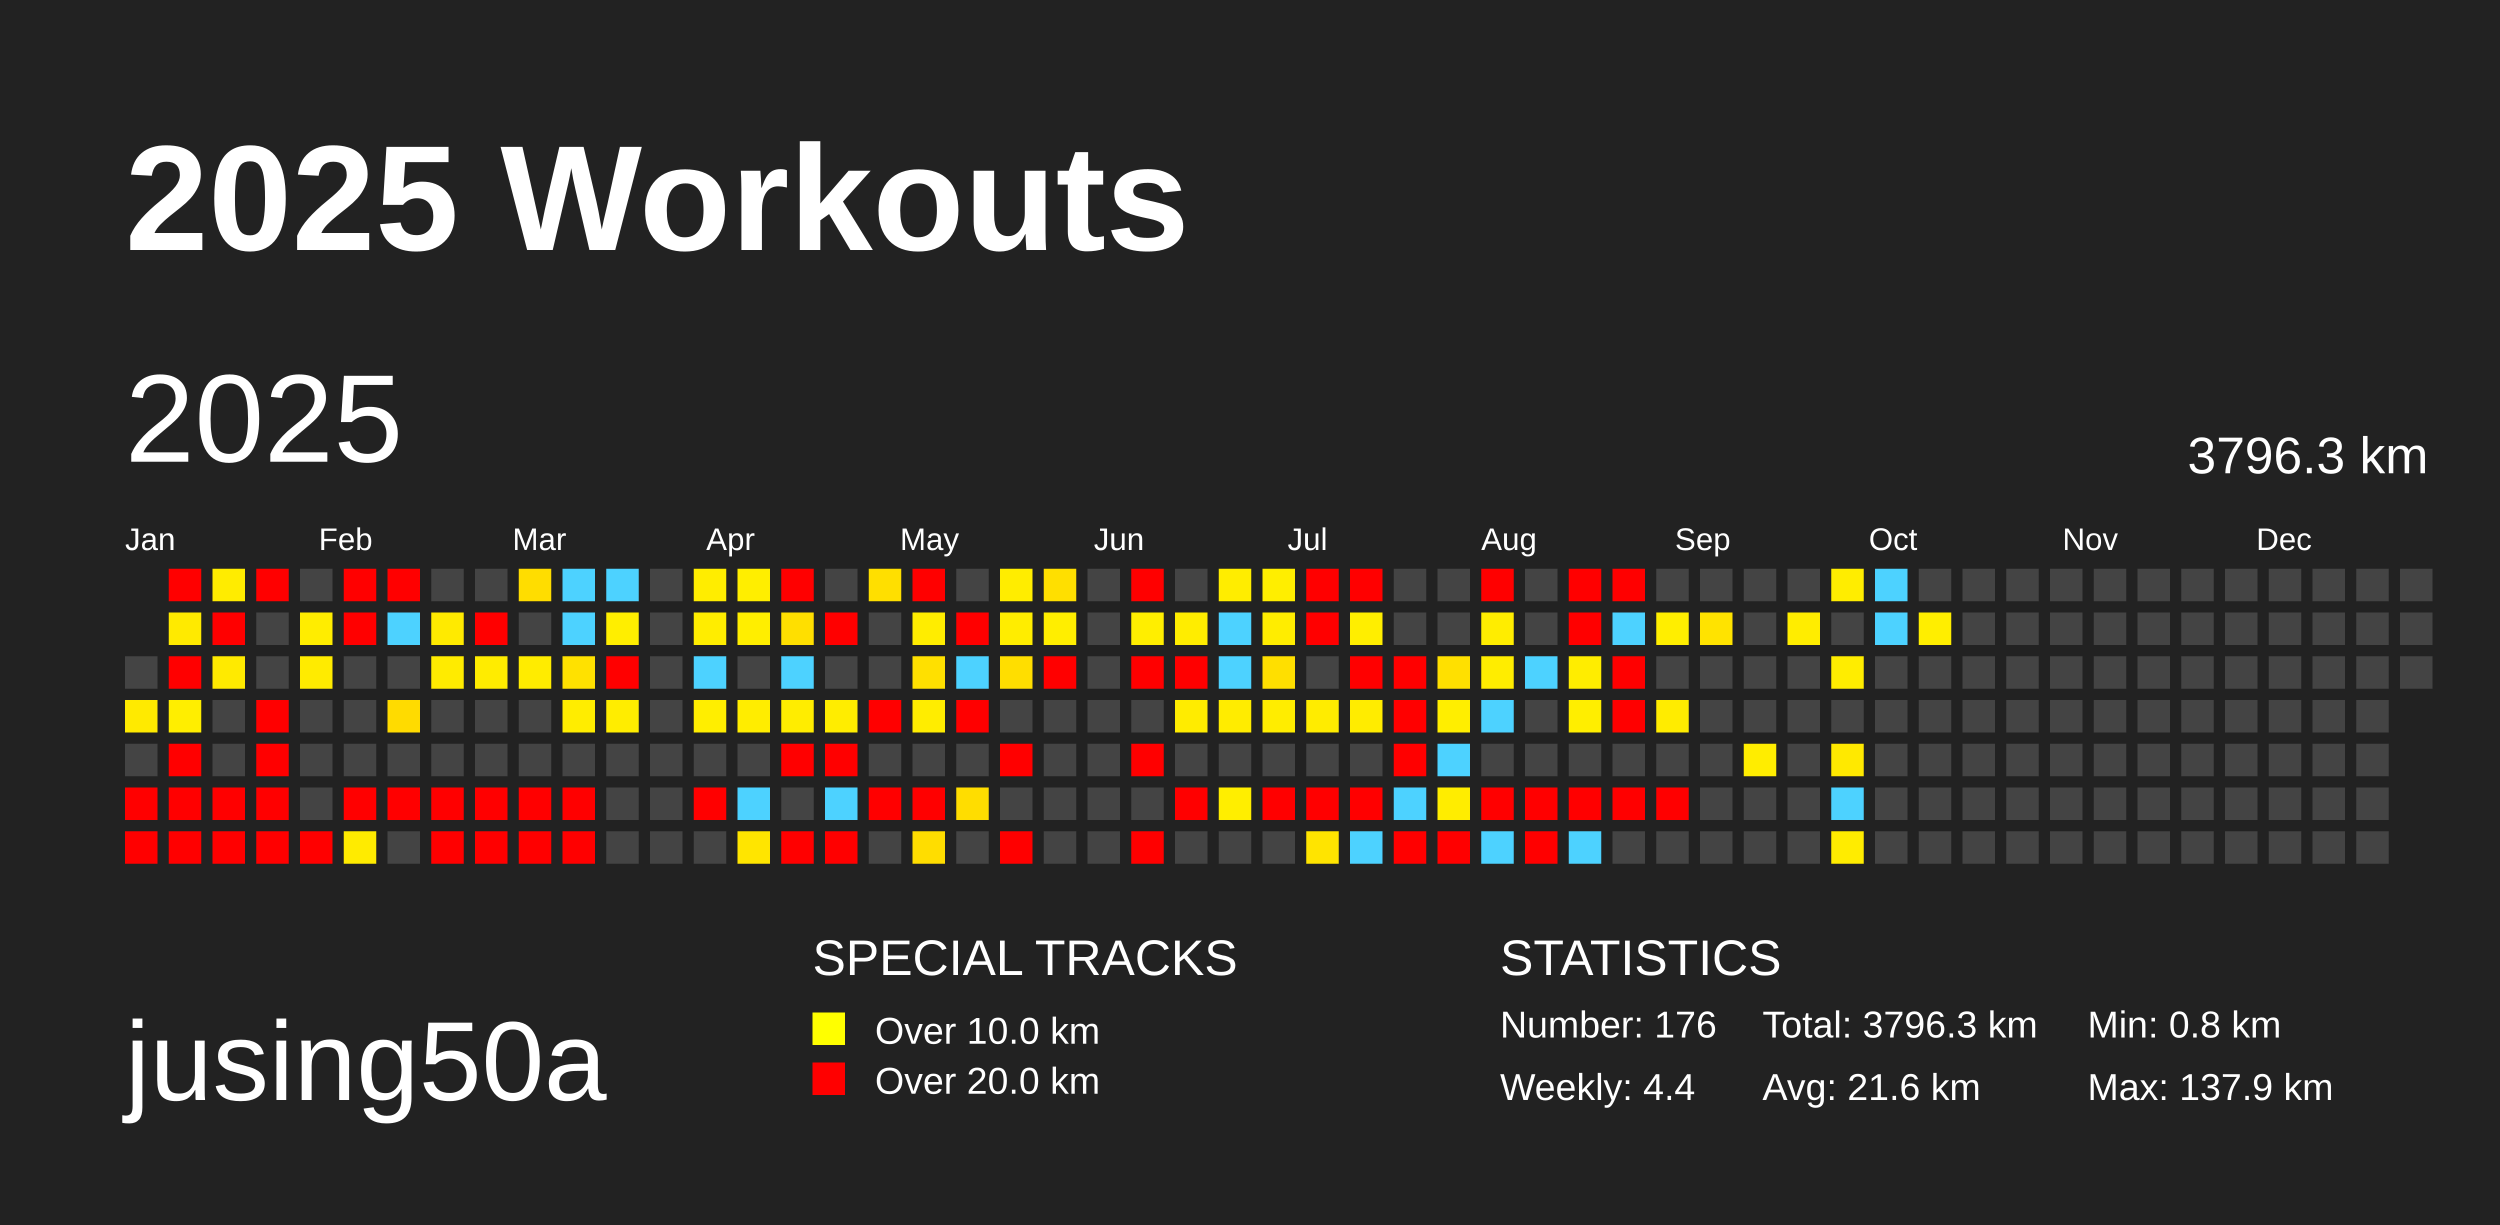
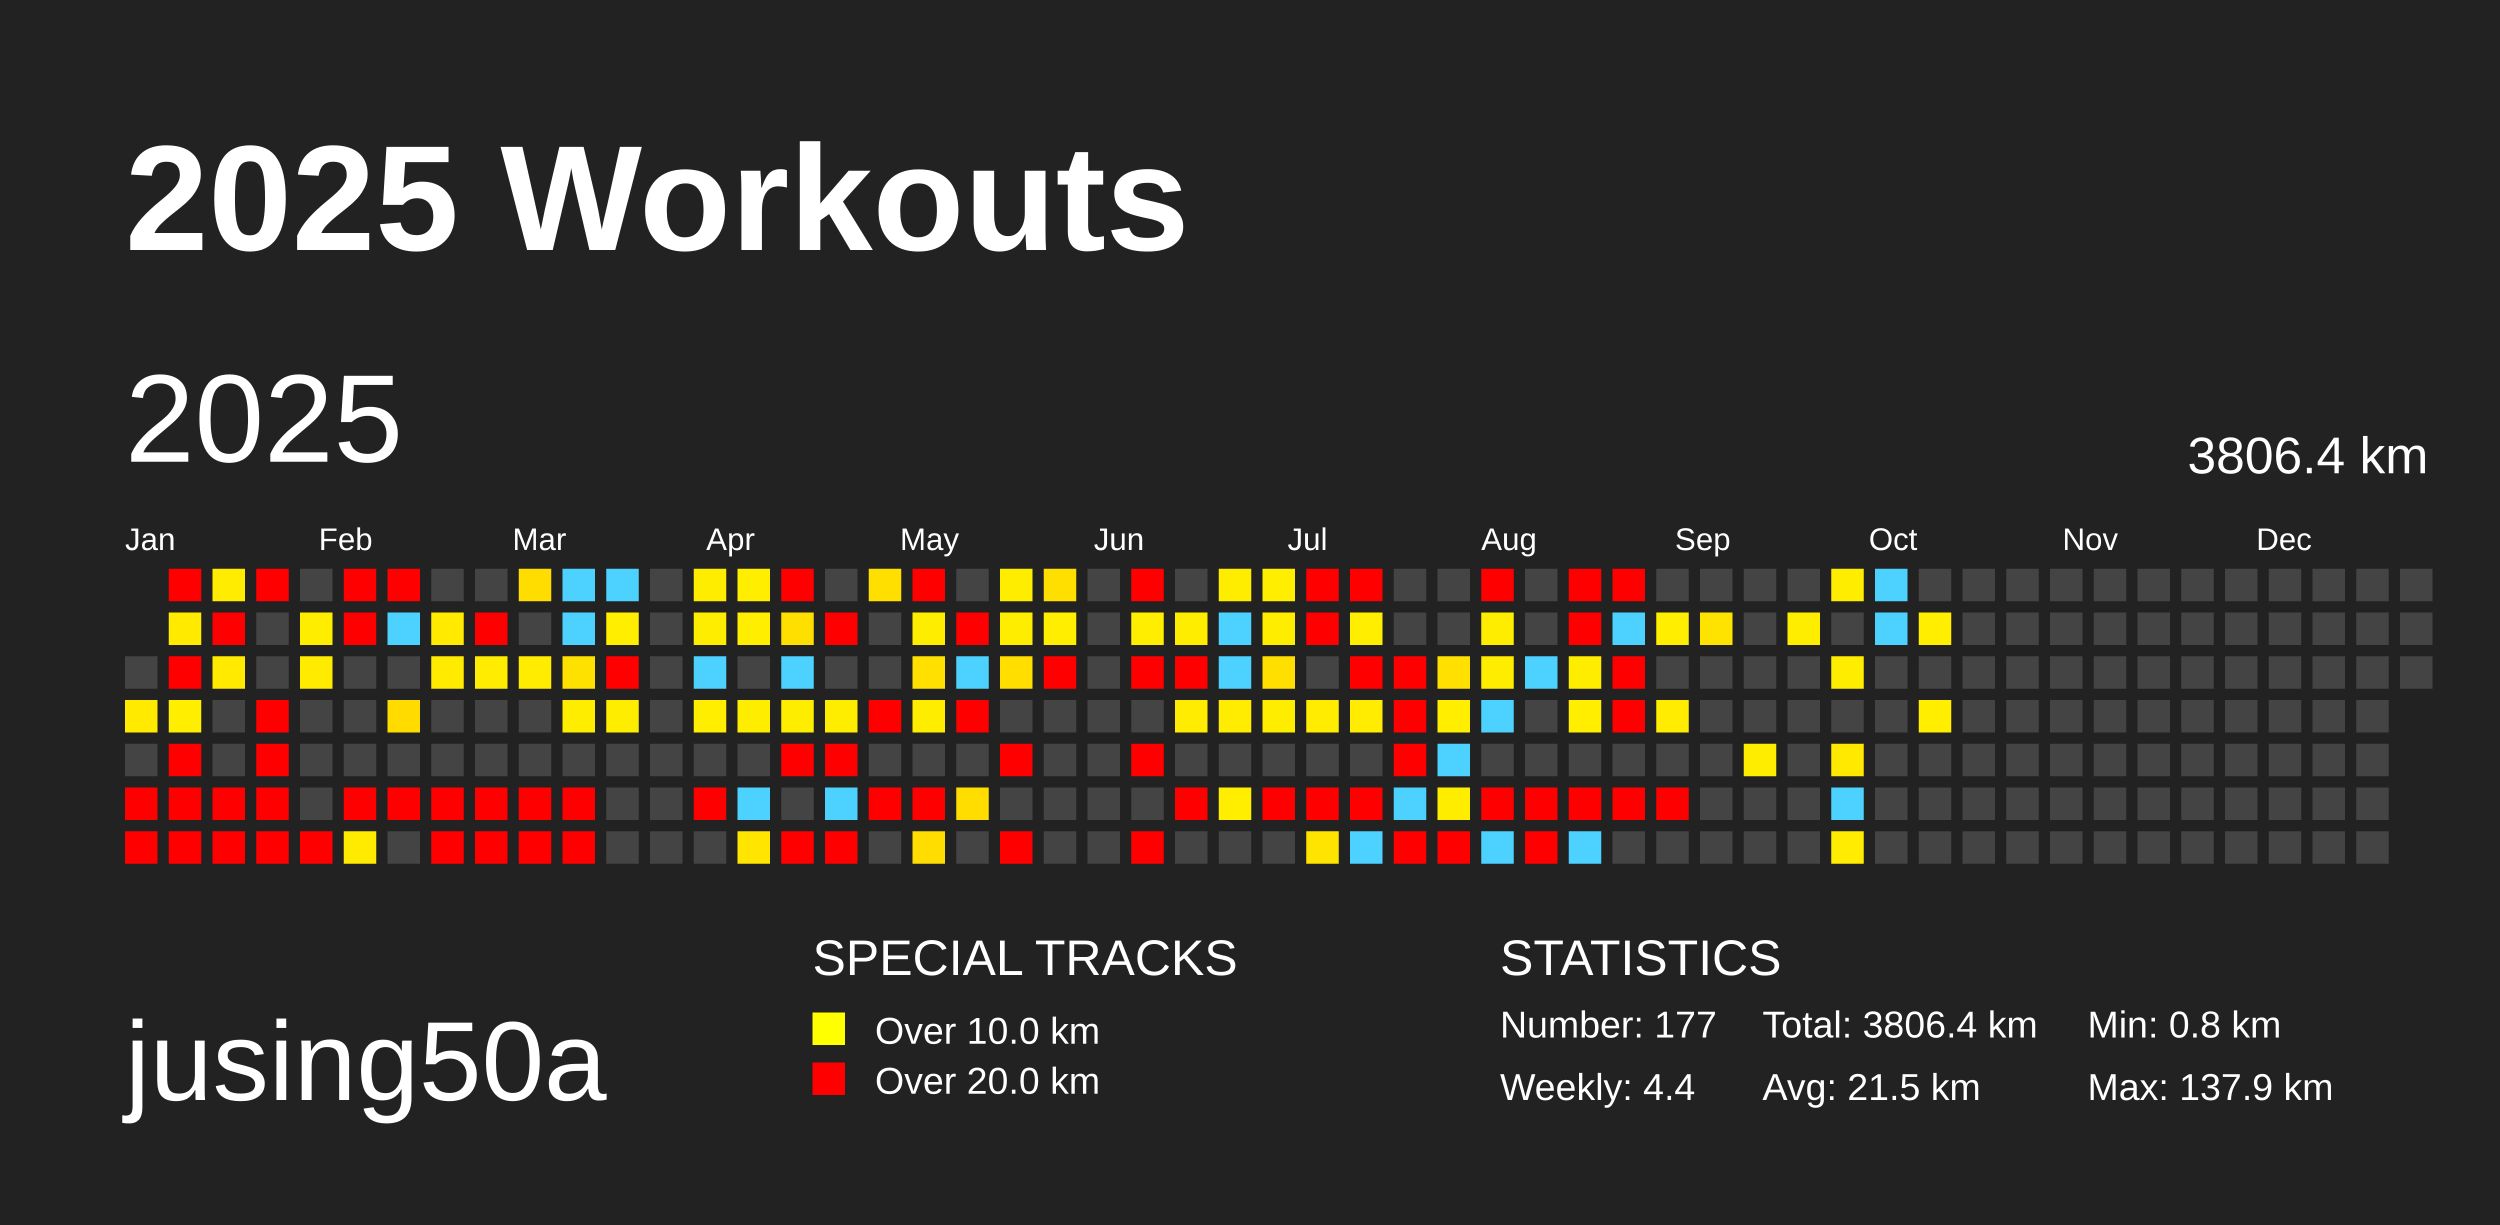
<svg xmlns="http://www.w3.org/2000/svg" baseProfile="full" height="98mm" version="1.1" viewBox="0,0,200,98" width="200mm">
  <defs />
  <rect fill="#222222" height="98" width="200" x="0" y="0" />
  <text fill="#FFFFFF" style="font-size:12px; font-family:Arial; font-weight:bold;" x="10" y="20">2025 Workouts</text>
  <text fill="#FFFFFF" style="font-size:9px; font-family:Arial" x="10" y="88">jusing50a</text>
  <text fill="#FFFFFF" style="font-size:4px; font-family:Arial" x="65" y="78">SPECIAL TRACKS</text>
  <rect fill="yellow" height="2.6" width="2.6" x="65" y="81" />
  <text fill="#FFFFFF" style="font-size:3px; font-family:Arial" x="70" y="83.5">Over 10.0 km</text>
  <rect fill="red" height="2.6" width="2.6" x="65" y="85" />
  <text fill="#FFFFFF" style="font-size:3px; font-family:Arial" x="70" y="87.5">Over 20.0 km</text>
  <text fill="#FFFFFF" style="font-size:4px; font-family:Arial" x="120" y="78">STATISTICS</text>
-   <text fill="#FFFFFF" style="font-size:3px; font-family:Arial" x="120" y="83">Number: 176</text>
+   <text fill="#FFFFFF" style="font-size:3px; font-family:Arial" x="120" y="83">Number: 177</text>
  <text fill="#FFFFFF" style="font-size:3px; font-family:Arial" x="120" y="88">Weekly: 4.4</text>
-   <text fill="#FFFFFF" style="font-size:3px; font-family:Arial" x="141" y="83">Total: 3796.3 km</text>
-   <text fill="#FFFFFF" style="font-size:3px; font-family:Arial" x="141" y="88">Avg: 21.6 km</text>
+   <text fill="#FFFFFF" style="font-size:3px; font-family:Arial" x="141" y="83">Total: 3806.4 km</text>
+   <text fill="#FFFFFF" style="font-size:3px; font-family:Arial" x="141" y="88">Avg: 21.5 km</text>
  <text fill="#FFFFFF" style="font-size:3px; font-family:Arial" x="167" y="83">Min: 0.8 km</text>
  <text fill="#FFFFFF" style="font-size:3px; font-family:Arial" x="167" y="88">Max: 137.9 km</text>
  <text dominant-baseline="hanging" fill="#FFFFFF" style="font-size:10.0px; font-family:Arial;" x="10" y="30">2025</text>
-   <text dominant-baseline="hanging" fill="#FFFFFF" style="font-size:4.125px; font-family:Arial;" x="175" y="35">3796.3 km</text>
+   <text dominant-baseline="hanging" fill="#FFFFFF" style="font-size:4.125px; font-family:Arial;" x="175" y="35">3806.4 km</text>
  <text fill="#FFFFFF" style="font-size:2.5px; font-family:Arial" x="10.0" y="44">Jan</text>
  <text fill="#FFFFFF" style="font-size:2.5px; font-family:Arial" x="25.5" y="44">Feb</text>
  <text fill="#FFFFFF" style="font-size:2.5px; font-family:Arial" x="41.0" y="44">Mar</text>
  <text fill="#FFFFFF" style="font-size:2.5px; font-family:Arial" x="56.5" y="44">Apr</text>
  <text fill="#FFFFFF" style="font-size:2.5px; font-family:Arial" x="72.0" y="44">May</text>
  <text fill="#FFFFFF" style="font-size:2.5px; font-family:Arial" x="87.5" y="44">Jun</text>
  <text fill="#FFFFFF" style="font-size:2.5px; font-family:Arial" x="103.0" y="44">Jul</text>
  <text fill="#FFFFFF" style="font-size:2.5px; font-family:Arial" x="118.5" y="44">Aug</text>
  <text fill="#FFFFFF" style="font-size:2.5px; font-family:Arial" x="134.0" y="44">Sep</text>
  <text fill="#FFFFFF" style="font-size:2.5px; font-family:Arial" x="149.5" y="44">Oct</text>
  <text fill="#FFFFFF" style="font-size:2.5px; font-family:Arial" x="165.0" y="44">Nov</text>
  <text fill="#FFFFFF" style="font-size:2.5px; font-family:Arial" x="180.5" y="44">Dec</text>
  <rect fill="#444444" height="2.6" width="2.6" x="10.0" y="52.5" />
  <rect fill="#ffea00" height="2.6" width="2.6" x="10.0" y="56.0" />
  <rect fill="#444444" height="2.6" width="2.6" x="10.0" y="59.5" />
  <rect fill="red" height="2.6" width="2.6" x="10.0" y="63.0" />
  <rect fill="red" height="2.6" width="2.6" x="10.0" y="66.5" />
  <rect fill="red" height="2.6" width="2.6" x="13.5" y="45.5" />
  <rect fill="#ffea00" height="2.6" width="2.6" x="13.5" y="49.0" />
  <rect fill="red" height="2.6" width="2.6" x="13.5" y="52.5" />
  <rect fill="#ffee00" height="2.6" width="2.6" x="13.5" y="56.0" />
  <rect fill="red" height="2.6" width="2.6" x="13.5" y="59.5" />
  <rect fill="red" height="2.6" width="2.6" x="13.5" y="63.0" />
  <rect fill="red" height="2.6" width="2.6" x="13.5" y="66.5" />
  <rect fill="#ffec00" height="2.6" width="2.6" x="17.0" y="45.5" />
  <rect fill="red" height="2.6" width="2.6" x="17.0" y="49.0" />
  <rect fill="#ffea00" height="2.6" width="2.6" x="17.0" y="52.5" />
  <rect fill="#444444" height="2.6" width="2.6" x="17.0" y="56.0" />
  <rect fill="#444444" height="2.6" width="2.6" x="17.0" y="59.5" />
  <rect fill="red" height="2.6" width="2.6" x="17.0" y="63.0" />
  <rect fill="red" height="2.6" width="2.6" x="17.0" y="66.5" />
  <rect fill="red" height="2.6" width="2.6" x="20.5" y="45.5" />
  <rect fill="#444444" height="2.6" width="2.6" x="20.5" y="49.0" />
  <rect fill="#444444" height="2.6" width="2.6" x="20.5" y="52.5" />
  <rect fill="red" height="2.6" width="2.6" x="20.5" y="56.0" />
  <rect fill="red" height="2.6" width="2.6" x="20.5" y="59.5" />
  <rect fill="red" height="2.6" width="2.6" x="20.5" y="63.0" />
  <rect fill="red" height="2.6" width="2.6" x="20.5" y="66.5" />
  <rect fill="#444444" height="2.6" width="2.6" x="24.0" y="45.5" />
  <rect fill="#ffed00" height="2.6" width="2.6" x="24.0" y="49.0" />
  <rect fill="#ffeb00" height="2.6" width="2.6" x="24.0" y="52.5" />
  <rect fill="#444444" height="2.6" width="2.6" x="24.0" y="56.0" />
  <rect fill="#444444" height="2.6" width="2.6" x="24.0" y="59.5" />
  <rect fill="#444444" height="2.6" width="2.6" x="24.0" y="63.0" />
  <rect fill="red" height="2.6" width="2.6" x="24.0" y="66.5" />
  <rect fill="red" height="2.6" width="2.6" x="27.5" y="45.5" />
  <rect fill="red" height="2.6" width="2.6" x="27.5" y="49.0" />
  <rect fill="#444444" height="2.6" width="2.6" x="27.5" y="52.5" />
  <rect fill="#444444" height="2.6" width="2.6" x="27.5" y="56.0" />
  <rect fill="#444444" height="2.6" width="2.6" x="27.5" y="59.5" />
  <rect fill="red" height="2.6" width="2.6" x="27.5" y="63.0" />
  <rect fill="#ffeb00" height="2.6" width="2.6" x="27.5" y="66.5" />
  <rect fill="red" height="2.6" width="2.6" x="31.0" y="45.5" />
  <rect fill="#4dd2ff" height="2.6" width="2.6" x="31.0" y="49.0" />
  <rect fill="#444444" height="2.6" width="2.6" x="31.0" y="52.5" />
  <rect fill="#ffdb00" height="2.6" width="2.6" x="31.0" y="56.0" />
  <rect fill="#444444" height="2.6" width="2.6" x="31.0" y="59.5" />
  <rect fill="red" height="2.6" width="2.6" x="31.0" y="63.0" />
  <rect fill="#444444" height="2.6" width="2.6" x="31.0" y="66.5" />
  <rect fill="#444444" height="2.6" width="2.6" x="34.5" y="45.5" />
  <rect fill="#ffea00" height="2.6" width="2.6" x="34.5" y="49.0" />
  <rect fill="#ffeb00" height="2.6" width="2.6" x="34.5" y="52.5" />
  <rect fill="#444444" height="2.6" width="2.6" x="34.5" y="56.0" />
  <rect fill="#444444" height="2.6" width="2.6" x="34.5" y="59.5" />
  <rect fill="red" height="2.6" width="2.6" x="34.5" y="63.0" />
  <rect fill="red" height="2.6" width="2.6" x="34.5" y="66.5" />
  <rect fill="#444444" height="2.6" width="2.6" x="38.0" y="45.5" />
  <rect fill="red" height="2.6" width="2.6" x="38.0" y="49.0" />
  <rect fill="#ffec00" height="2.6" width="2.6" x="38.0" y="52.5" />
  <rect fill="#444444" height="2.6" width="2.6" x="38.0" y="56.0" />
  <rect fill="#444444" height="2.6" width="2.6" x="38.0" y="59.5" />
  <rect fill="red" height="2.6" width="2.6" x="38.0" y="63.0" />
  <rect fill="red" height="2.6" width="2.6" x="38.0" y="66.5" />
  <rect fill="#ffdd00" height="2.6" width="2.6" x="41.5" y="45.5" />
  <rect fill="#444444" height="2.6" width="2.6" x="41.5" y="49.0" />
  <rect fill="#ffec00" height="2.6" width="2.6" x="41.5" y="52.5" />
  <rect fill="#444444" height="2.6" width="2.6" x="41.5" y="56.0" />
  <rect fill="#444444" height="2.6" width="2.6" x="41.5" y="59.5" />
  <rect fill="red" height="2.6" width="2.6" x="41.5" y="63.0" />
  <rect fill="red" height="2.6" width="2.6" x="41.5" y="66.5" />
  <rect fill="#4dd2ff" height="2.6" width="2.6" x="45.0" y="45.5" />
  <rect fill="#4dd2ff" height="2.6" width="2.6" x="45.0" y="49.0" />
  <rect fill="#ffe100" height="2.6" width="2.6" x="45.0" y="52.5" />
  <rect fill="#ffed00" height="2.6" width="2.6" x="45.0" y="56.0" />
  <rect fill="#444444" height="2.6" width="2.6" x="45.0" y="59.5" />
  <rect fill="red" height="2.6" width="2.6" x="45.0" y="63.0" />
  <rect fill="red" height="2.6" width="2.6" x="45.0" y="66.5" />
  <rect fill="#4dd2ff" height="2.6" width="2.6" x="48.5" y="45.5" />
  <rect fill="#ffee00" height="2.6" width="2.6" x="48.5" y="49.0" />
  <rect fill="red" height="2.6" width="2.6" x="48.5" y="52.5" />
  <rect fill="#ffed00" height="2.6" width="2.6" x="48.5" y="56.0" />
  <rect fill="#444444" height="2.6" width="2.6" x="48.5" y="59.5" />
  <rect fill="#444444" height="2.6" width="2.6" x="48.5" y="63.0" />
  <rect fill="#444444" height="2.6" width="2.6" x="48.5" y="66.5" />
  <rect fill="#444444" height="2.6" width="2.6" x="52.0" y="45.5" />
  <rect fill="#444444" height="2.6" width="2.6" x="52.0" y="49.0" />
  <rect fill="#444444" height="2.6" width="2.6" x="52.0" y="52.5" />
  <rect fill="#444444" height="2.6" width="2.6" x="52.0" y="56.0" />
  <rect fill="#444444" height="2.6" width="2.6" x="52.0" y="59.5" />
  <rect fill="#444444" height="2.6" width="2.6" x="52.0" y="63.0" />
  <rect fill="#444444" height="2.6" width="2.6" x="52.0" y="66.5" />
  <rect fill="#ffed00" height="2.6" width="2.6" x="55.5" y="45.5" />
  <rect fill="#ffed00" height="2.6" width="2.6" x="55.5" y="49.0" />
  <rect fill="#4dd2ff" height="2.6" width="2.6" x="55.5" y="52.5" />
  <rect fill="#ffee00" height="2.6" width="2.6" x="55.5" y="56.0" />
  <rect fill="#444444" height="2.6" width="2.6" x="55.5" y="59.5" />
  <rect fill="red" height="2.6" width="2.6" x="55.5" y="63.0" />
  <rect fill="#444444" height="2.6" width="2.6" x="55.5" y="66.5" />
  <rect fill="#ffee00" height="2.6" width="2.6" x="59.0" y="45.5" />
  <rect fill="#ffee00" height="2.6" width="2.6" x="59.0" y="49.0" />
  <rect fill="#444444" height="2.6" width="2.6" x="59.0" y="52.5" />
  <rect fill="#ffed00" height="2.6" width="2.6" x="59.0" y="56.0" />
  <rect fill="#444444" height="2.6" width="2.6" x="59.0" y="59.5" />
  <rect fill="#4dd2ff" height="2.6" width="2.6" x="59.0" y="63.0" />
  <rect fill="#ffe500" height="2.6" width="2.6" x="59.0" y="66.5" />
  <rect fill="red" height="2.6" width="2.6" x="62.5" y="45.5" />
  <rect fill="#ffdf00" height="2.6" width="2.6" x="62.5" y="49.0" />
  <rect fill="#4dd2ff" height="2.6" width="2.6" x="62.5" y="52.5" />
  <rect fill="#ffed00" height="2.6" width="2.6" x="62.5" y="56.0" />
  <rect fill="red" height="2.6" width="2.6" x="62.5" y="59.5" />
  <rect fill="#444444" height="2.6" width="2.6" x="62.5" y="63.0" />
  <rect fill="red" height="2.6" width="2.6" x="62.5" y="66.5" />
  <rect fill="#444444" height="2.6" width="2.6" x="66.0" y="45.5" />
  <rect fill="red" height="2.6" width="2.6" x="66.0" y="49.0" />
  <rect fill="#444444" height="2.6" width="2.6" x="66.0" y="52.5" />
  <rect fill="#ffed00" height="2.6" width="2.6" x="66.0" y="56.0" />
  <rect fill="red" height="2.6" width="2.6" x="66.0" y="59.5" />
  <rect fill="#4dd2ff" height="2.6" width="2.6" x="66.0" y="63.0" />
  <rect fill="red" height="2.6" width="2.6" x="66.0" y="66.5" />
  <rect fill="#ffdf00" height="2.6" width="2.6" x="69.5" y="45.5" />
  <rect fill="#444444" height="2.6" width="2.6" x="69.5" y="49.0" />
  <rect fill="#444444" height="2.6" width="2.6" x="69.5" y="52.5" />
  <rect fill="red" height="2.6" width="2.6" x="69.5" y="56.0" />
  <rect fill="#444444" height="2.6" width="2.6" x="69.5" y="59.5" />
  <rect fill="red" height="2.6" width="2.6" x="69.5" y="63.0" />
  <rect fill="#444444" height="2.6" width="2.6" x="69.5" y="66.5" />
  <rect fill="red" height="2.6" width="2.6" x="73.0" y="45.5" />
  <rect fill="#ffed00" height="2.6" width="2.6" x="73.0" y="49.0" />
  <rect fill="#ffe000" height="2.6" width="2.6" x="73.0" y="52.5" />
  <rect fill="#ffed00" height="2.6" width="2.6" x="73.0" y="56.0" />
  <rect fill="#444444" height="2.6" width="2.6" x="73.0" y="59.5" />
  <rect fill="red" height="2.6" width="2.6" x="73.0" y="63.0" />
  <rect fill="#ffdd00" height="2.6" width="2.6" x="73.0" y="66.5" />
  <rect fill="#444444" height="2.6" width="2.6" x="76.5" y="45.5" />
  <rect fill="red" height="2.6" width="2.6" x="76.5" y="49.0" />
  <rect fill="#4dd2ff" height="2.6" width="2.6" x="76.5" y="52.5" />
  <rect fill="red" height="2.6" width="2.6" x="76.5" y="56.0" />
  <rect fill="#444444" height="2.6" width="2.6" x="76.5" y="59.5" />
  <rect fill="#ffdd00" height="2.6" width="2.6" x="76.5" y="63.0" />
  <rect fill="#444444" height="2.6" width="2.6" x="76.5" y="66.5" />
  <rect fill="#ffed00" height="2.6" width="2.6" x="80.0" y="45.5" />
  <rect fill="#ffed00" height="2.6" width="2.6" x="80.0" y="49.0" />
  <rect fill="#ffde00" height="2.6" width="2.6" x="80.0" y="52.5" />
  <rect fill="#444444" height="2.6" width="2.6" x="80.0" y="56.0" />
  <rect fill="red" height="2.6" width="2.6" x="80.0" y="59.5" />
  <rect fill="#444444" height="2.6" width="2.6" x="80.0" y="63.0" />
  <rect fill="red" height="2.6" width="2.6" x="80.0" y="66.5" />
  <rect fill="#ffdf00" height="2.6" width="2.6" x="83.5" y="45.5" />
  <rect fill="#ffee00" height="2.6" width="2.6" x="83.5" y="49.0" />
  <rect fill="red" height="2.6" width="2.6" x="83.5" y="52.5" />
  <rect fill="#444444" height="2.6" width="2.6" x="83.5" y="56.0" />
  <rect fill="#444444" height="2.6" width="2.6" x="83.5" y="59.5" />
  <rect fill="#444444" height="2.6" width="2.6" x="83.5" y="63.0" />
  <rect fill="#444444" height="2.6" width="2.6" x="83.5" y="66.5" />
  <rect fill="#444444" height="2.6" width="2.6" x="87.0" y="45.5" />
  <rect fill="#444444" height="2.6" width="2.6" x="87.0" y="49.0" />
  <rect fill="#444444" height="2.6" width="2.6" x="87.0" y="52.5" />
  <rect fill="#444444" height="2.6" width="2.6" x="87.0" y="56.0" />
  <rect fill="#444444" height="2.6" width="2.6" x="87.0" y="59.5" />
  <rect fill="#444444" height="2.6" width="2.6" x="87.0" y="63.0" />
  <rect fill="#444444" height="2.6" width="2.6" x="87.0" y="66.5" />
  <rect fill="red" height="2.6" width="2.6" x="90.5" y="45.5" />
  <rect fill="#ffee00" height="2.6" width="2.6" x="90.5" y="49.0" />
  <rect fill="red" height="2.6" width="2.6" x="90.5" y="52.5" />
  <rect fill="#444444" height="2.6" width="2.6" x="90.5" y="56.0" />
  <rect fill="red" height="2.6" width="2.6" x="90.5" y="59.5" />
  <rect fill="#444444" height="2.6" width="2.6" x="90.5" y="63.0" />
  <rect fill="red" height="2.6" width="2.6" x="90.5" y="66.5" />
  <rect fill="#444444" height="2.6" width="2.6" x="94.0" y="45.5" />
  <rect fill="#ffed00" height="2.6" width="2.6" x="94.0" y="49.0" />
  <rect fill="red" height="2.6" width="2.6" x="94.0" y="52.5" />
  <rect fill="#ffec00" height="2.6" width="2.6" x="94.0" y="56.0" />
  <rect fill="#444444" height="2.6" width="2.6" x="94.0" y="59.5" />
  <rect fill="red" height="2.6" width="2.6" x="94.0" y="63.0" />
  <rect fill="#444444" height="2.6" width="2.6" x="94.0" y="66.5" />
  <rect fill="#ffed00" height="2.6" width="2.6" x="97.5" y="45.5" />
  <rect fill="#4dd2ff" height="2.6" width="2.6" x="97.5" y="49.0" />
  <rect fill="#4dd2ff" height="2.6" width="2.6" x="97.5" y="52.5" />
  <rect fill="#ffec00" height="2.6" width="2.6" x="97.5" y="56.0" />
  <rect fill="#444444" height="2.6" width="2.6" x="97.5" y="59.5" />
  <rect fill="#ffee00" height="2.6" width="2.6" x="97.5" y="63.0" />
  <rect fill="#444444" height="2.6" width="2.6" x="97.5" y="66.5" />
  <rect fill="#ffee00" height="2.6" width="2.6" x="101.0" y="45.5" />
  <rect fill="#ffed00" height="2.6" width="2.6" x="101.0" y="49.0" />
  <rect fill="#ffdf00" height="2.6" width="2.6" x="101.0" y="52.5" />
  <rect fill="#ffed00" height="2.6" width="2.6" x="101.0" y="56.0" />
  <rect fill="#444444" height="2.6" width="2.6" x="101.0" y="59.5" />
  <rect fill="red" height="2.6" width="2.6" x="101.0" y="63.0" />
  <rect fill="#444444" height="2.6" width="2.6" x="101.0" y="66.5" />
  <rect fill="red" height="2.6" width="2.6" x="104.5" y="45.5" />
  <rect fill="red" height="2.6" width="2.6" x="104.5" y="49.0" />
  <rect fill="#444444" height="2.6" width="2.6" x="104.5" y="52.5" />
  <rect fill="#ffec00" height="2.6" width="2.6" x="104.5" y="56.0" />
  <rect fill="#444444" height="2.6" width="2.6" x="104.5" y="59.5" />
  <rect fill="red" height="2.6" width="2.6" x="104.5" y="63.0" />
  <rect fill="#ffe400" height="2.6" width="2.6" x="104.5" y="66.5" />
  <rect fill="red" height="2.6" width="2.6" x="108.0" y="45.5" />
  <rect fill="#ffee00" height="2.6" width="2.6" x="108.0" y="49.0" />
  <rect fill="red" height="2.6" width="2.6" x="108.0" y="52.5" />
  <rect fill="#ffec00" height="2.6" width="2.6" x="108.0" y="56.0" />
  <rect fill="#444444" height="2.6" width="2.6" x="108.0" y="59.5" />
  <rect fill="red" height="2.6" width="2.6" x="108.0" y="63.0" />
  <rect fill="#4dd2ff" height="2.6" width="2.6" x="108.0" y="66.5" />
  <rect fill="#444444" height="2.6" width="2.6" x="111.5" y="45.5" />
  <rect fill="#444444" height="2.6" width="2.6" x="111.5" y="49.0" />
  <rect fill="red" height="2.6" width="2.6" x="111.5" y="52.5" />
  <rect fill="red" height="2.6" width="2.6" x="111.5" y="56.0" />
  <rect fill="red" height="2.6" width="2.6" x="111.5" y="59.5" />
  <rect fill="#4dd2ff" height="2.6" width="2.6" x="111.5" y="63.0" />
  <rect fill="red" height="2.6" width="2.6" x="111.5" y="66.5" />
  <rect fill="#444444" height="2.6" width="2.6" x="115.0" y="45.5" />
  <rect fill="#444444" height="2.6" width="2.6" x="115.0" y="49.0" />
  <rect fill="#ffe000" height="2.6" width="2.6" x="115.0" y="52.5" />
  <rect fill="#ffee00" height="2.6" width="2.6" x="115.0" y="56.0" />
  <rect fill="#4dd2ff" height="2.6" width="2.6" x="115.0" y="59.5" />
  <rect fill="#ffed00" height="2.6" width="2.6" x="115.0" y="63.0" />
  <rect fill="red" height="2.6" width="2.6" x="115.0" y="66.5" />
  <rect fill="red" height="2.6" width="2.6" x="118.5" y="45.5" />
  <rect fill="#ffed00" height="2.6" width="2.6" x="118.5" y="49.0" />
  <rect fill="#ffed00" height="2.6" width="2.6" x="118.5" y="52.5" />
  <rect fill="#4dd2ff" height="2.6" width="2.6" x="118.5" y="56.0" />
  <rect fill="#444444" height="2.6" width="2.6" x="118.5" y="59.5" />
  <rect fill="red" height="2.6" width="2.6" x="118.5" y="63.0" />
  <rect fill="#4dd2ff" height="2.6" width="2.6" x="118.5" y="66.5" />
  <rect fill="#444444" height="2.6" width="2.6" x="122.0" y="45.5" />
  <rect fill="#444444" height="2.6" width="2.6" x="122.0" y="49.0" />
  <rect fill="#4dd2ff" height="2.6" width="2.6" x="122.0" y="52.5" />
  <rect fill="#444444" height="2.6" width="2.6" x="122.0" y="56.0" />
  <rect fill="#444444" height="2.6" width="2.6" x="122.0" y="59.5" />
  <rect fill="red" height="2.6" width="2.6" x="122.0" y="63.0" />
  <rect fill="red" height="2.6" width="2.6" x="122.0" y="66.5" />
  <rect fill="red" height="2.6" width="2.6" x="125.5" y="45.5" />
  <rect fill="red" height="2.6" width="2.6" x="125.5" y="49.0" />
  <rect fill="#ffed00" height="2.6" width="2.6" x="125.5" y="52.5" />
  <rect fill="#ffee00" height="2.6" width="2.6" x="125.5" y="56.0" />
  <rect fill="#444444" height="2.6" width="2.6" x="125.5" y="59.5" />
  <rect fill="red" height="2.6" width="2.6" x="125.5" y="63.0" />
  <rect fill="#4dd2ff" height="2.6" width="2.6" x="125.5" y="66.5" />
  <rect fill="red" height="2.6" width="2.6" x="129.0" y="45.5" />
  <rect fill="#4dd2ff" height="2.6" width="2.6" x="129.0" y="49.0" />
  <rect fill="red" height="2.6" width="2.6" x="129.0" y="52.5" />
  <rect fill="red" height="2.6" width="2.6" x="129.0" y="56.0" />
  <rect fill="#444444" height="2.6" width="2.6" x="129.0" y="59.5" />
  <rect fill="red" height="2.6" width="2.6" x="129.0" y="63.0" />
  <rect fill="#444444" height="2.6" width="2.6" x="129.0" y="66.5" />
  <rect fill="#444444" height="2.6" width="2.6" x="132.5" y="45.5" />
  <rect fill="#ffee00" height="2.6" width="2.6" x="132.5" y="49.0" />
  <rect fill="#444444" height="2.6" width="2.6" x="132.5" y="52.5" />
  <rect fill="#ffec00" height="2.6" width="2.6" x="132.5" y="56.0" />
  <rect fill="#444444" height="2.6" width="2.6" x="132.5" y="59.5" />
  <rect fill="red" height="2.6" width="2.6" x="132.5" y="63.0" />
  <rect fill="#444444" height="2.6" width="2.6" x="132.5" y="66.5" />
  <rect fill="#444444" height="2.6" width="2.6" x="136.0" y="45.5" />
  <rect fill="#ffe300" height="2.6" width="2.6" x="136.0" y="49.0" />
  <rect fill="#444444" height="2.6" width="2.6" x="136.0" y="52.5" />
  <rect fill="#444444" height="2.6" width="2.6" x="136.0" y="56.0" />
  <rect fill="#444444" height="2.6" width="2.6" x="136.0" y="59.5" />
  <rect fill="#444444" height="2.6" width="2.6" x="136.0" y="63.0" />
  <rect fill="#444444" height="2.6" width="2.6" x="136.0" y="66.5" />
  <rect fill="#444444" height="2.6" width="2.6" x="139.5" y="45.5" />
  <rect fill="#444444" height="2.6" width="2.6" x="139.5" y="49.0" />
  <rect fill="#444444" height="2.6" width="2.6" x="139.5" y="52.5" />
  <rect fill="#444444" height="2.6" width="2.6" x="139.5" y="56.0" />
  <rect fill="#ffed00" height="2.6" width="2.6" x="139.5" y="59.5" />
  <rect fill="#444444" height="2.6" width="2.6" x="139.5" y="63.0" />
  <rect fill="#444444" height="2.6" width="2.6" x="139.5" y="66.5" />
  <rect fill="#444444" height="2.6" width="2.6" x="143.0" y="45.5" />
  <rect fill="#ffed00" height="2.6" width="2.6" x="143.0" y="49.0" />
  <rect fill="#444444" height="2.6" width="2.6" x="143.0" y="52.5" />
  <rect fill="#444444" height="2.6" width="2.6" x="143.0" y="56.0" />
  <rect fill="#444444" height="2.6" width="2.6" x="143.0" y="59.5" />
  <rect fill="#444444" height="2.6" width="2.6" x="143.0" y="63.0" />
  <rect fill="#444444" height="2.6" width="2.6" x="143.0" y="66.5" />
  <rect fill="#ffed00" height="2.6" width="2.6" x="146.5" y="45.5" />
  <rect fill="#444444" height="2.6" width="2.6" x="146.5" y="49.0" />
  <rect fill="#ffed00" height="2.6" width="2.6" x="146.5" y="52.5" />
  <rect fill="#444444" height="2.6" width="2.6" x="146.5" y="56.0" />
  <rect fill="#ffe900" height="2.6" width="2.6" x="146.5" y="59.5" />
  <rect fill="#4dd2ff" height="2.6" width="2.6" x="146.5" y="63.0" />
  <rect fill="#ffec00" height="2.6" width="2.6" x="146.5" y="66.5" />
  <rect fill="#4dd2ff" height="2.6" width="2.6" x="150.0" y="45.5" />
  <rect fill="#4dd2ff" height="2.6" width="2.6" x="150.0" y="49.0" />
  <rect fill="#444444" height="2.6" width="2.6" x="150.0" y="52.5" />
  <rect fill="#444444" height="2.6" width="2.6" x="150.0" y="56.0" />
  <rect fill="#444444" height="2.6" width="2.6" x="150.0" y="59.5" />
  <rect fill="#444444" height="2.6" width="2.6" x="150.0" y="63.0" />
  <rect fill="#444444" height="2.6" width="2.6" x="150.0" y="66.5" />
  <rect fill="#444444" height="2.6" width="2.6" x="153.5" y="45.5" />
  <rect fill="#ffee00" height="2.6" width="2.6" x="153.5" y="49.0" />
  <rect fill="#444444" height="2.6" width="2.6" x="153.5" y="52.5" />
-   <rect fill="#444444" height="2.6" width="2.6" x="153.5" y="56.0" />
+   <rect fill="#ffee00" height="2.6" width="2.6" x="153.5" y="56.0" />
  <rect fill="#444444" height="2.6" width="2.6" x="153.5" y="59.5" />
  <rect fill="#444444" height="2.6" width="2.6" x="153.5" y="63.0" />
  <rect fill="#444444" height="2.6" width="2.6" x="153.5" y="66.5" />
  <rect fill="#444444" height="2.6" width="2.6" x="157.0" y="45.5" />
  <rect fill="#444444" height="2.6" width="2.6" x="157.0" y="49.0" />
  <rect fill="#444444" height="2.6" width="2.6" x="157.0" y="52.5" />
  <rect fill="#444444" height="2.6" width="2.6" x="157.0" y="56.0" />
  <rect fill="#444444" height="2.6" width="2.6" x="157.0" y="59.5" />
  <rect fill="#444444" height="2.6" width="2.6" x="157.0" y="63.0" />
  <rect fill="#444444" height="2.6" width="2.6" x="157.0" y="66.5" />
  <rect fill="#444444" height="2.6" width="2.6" x="160.5" y="45.5" />
  <rect fill="#444444" height="2.6" width="2.6" x="160.5" y="49.0" />
  <rect fill="#444444" height="2.6" width="2.6" x="160.5" y="52.5" />
  <rect fill="#444444" height="2.6" width="2.6" x="160.5" y="56.0" />
  <rect fill="#444444" height="2.6" width="2.6" x="160.5" y="59.5" />
  <rect fill="#444444" height="2.6" width="2.6" x="160.5" y="63.0" />
  <rect fill="#444444" height="2.6" width="2.6" x="160.5" y="66.5" />
  <rect fill="#444444" height="2.6" width="2.6" x="164.0" y="45.5" />
  <rect fill="#444444" height="2.6" width="2.6" x="164.0" y="49.0" />
  <rect fill="#444444" height="2.6" width="2.6" x="164.0" y="52.5" />
  <rect fill="#444444" height="2.6" width="2.6" x="164.0" y="56.0" />
  <rect fill="#444444" height="2.6" width="2.6" x="164.0" y="59.5" />
  <rect fill="#444444" height="2.6" width="2.6" x="164.0" y="63.0" />
  <rect fill="#444444" height="2.6" width="2.6" x="164.0" y="66.5" />
  <rect fill="#444444" height="2.6" width="2.6" x="167.5" y="45.5" />
  <rect fill="#444444" height="2.6" width="2.6" x="167.5" y="49.0" />
  <rect fill="#444444" height="2.6" width="2.6" x="167.5" y="52.5" />
  <rect fill="#444444" height="2.6" width="2.6" x="167.5" y="56.0" />
  <rect fill="#444444" height="2.6" width="2.6" x="167.5" y="59.5" />
  <rect fill="#444444" height="2.6" width="2.6" x="167.5" y="63.0" />
  <rect fill="#444444" height="2.6" width="2.6" x="167.5" y="66.5" />
  <rect fill="#444444" height="2.6" width="2.6" x="171.0" y="45.5" />
  <rect fill="#444444" height="2.6" width="2.6" x="171.0" y="49.0" />
  <rect fill="#444444" height="2.6" width="2.6" x="171.0" y="52.5" />
  <rect fill="#444444" height="2.6" width="2.6" x="171.0" y="56.0" />
  <rect fill="#444444" height="2.6" width="2.6" x="171.0" y="59.5" />
  <rect fill="#444444" height="2.6" width="2.6" x="171.0" y="63.0" />
  <rect fill="#444444" height="2.6" width="2.6" x="171.0" y="66.5" />
  <rect fill="#444444" height="2.6" width="2.6" x="174.5" y="45.5" />
  <rect fill="#444444" height="2.6" width="2.6" x="174.5" y="49.0" />
  <rect fill="#444444" height="2.6" width="2.6" x="174.5" y="52.5" />
  <rect fill="#444444" height="2.6" width="2.6" x="174.5" y="56.0" />
  <rect fill="#444444" height="2.6" width="2.6" x="174.5" y="59.5" />
  <rect fill="#444444" height="2.6" width="2.6" x="174.5" y="63.0" />
  <rect fill="#444444" height="2.6" width="2.6" x="174.5" y="66.5" />
  <rect fill="#444444" height="2.6" width="2.6" x="178.0" y="45.5" />
  <rect fill="#444444" height="2.6" width="2.6" x="178.0" y="49.0" />
  <rect fill="#444444" height="2.6" width="2.6" x="178.0" y="52.5" />
  <rect fill="#444444" height="2.6" width="2.6" x="178.0" y="56.0" />
  <rect fill="#444444" height="2.6" width="2.6" x="178.0" y="59.5" />
  <rect fill="#444444" height="2.6" width="2.6" x="178.0" y="63.0" />
  <rect fill="#444444" height="2.6" width="2.6" x="178.0" y="66.5" />
  <rect fill="#444444" height="2.6" width="2.6" x="181.5" y="45.5" />
  <rect fill="#444444" height="2.6" width="2.6" x="181.5" y="49.0" />
  <rect fill="#444444" height="2.6" width="2.6" x="181.5" y="52.5" />
  <rect fill="#444444" height="2.6" width="2.6" x="181.5" y="56.0" />
  <rect fill="#444444" height="2.6" width="2.6" x="181.5" y="59.5" />
  <rect fill="#444444" height="2.6" width="2.6" x="181.5" y="63.0" />
  <rect fill="#444444" height="2.6" width="2.6" x="181.5" y="66.5" />
  <rect fill="#444444" height="2.6" width="2.6" x="185.0" y="45.5" />
  <rect fill="#444444" height="2.6" width="2.6" x="185.0" y="49.0" />
  <rect fill="#444444" height="2.6" width="2.6" x="185.0" y="52.5" />
  <rect fill="#444444" height="2.6" width="2.6" x="185.0" y="56.0" />
  <rect fill="#444444" height="2.6" width="2.6" x="185.0" y="59.5" />
  <rect fill="#444444" height="2.6" width="2.6" x="185.0" y="63.0" />
  <rect fill="#444444" height="2.6" width="2.6" x="185.0" y="66.5" />
  <rect fill="#444444" height="2.6" width="2.6" x="188.5" y="45.5" />
  <rect fill="#444444" height="2.6" width="2.6" x="188.5" y="49.0" />
  <rect fill="#444444" height="2.6" width="2.6" x="188.5" y="52.5" />
  <rect fill="#444444" height="2.6" width="2.6" x="188.5" y="56.0" />
  <rect fill="#444444" height="2.6" width="2.6" x="188.5" y="59.5" />
  <rect fill="#444444" height="2.6" width="2.6" x="188.5" y="63.0" />
  <rect fill="#444444" height="2.6" width="2.6" x="188.5" y="66.5" />
  <rect fill="#444444" height="2.6" width="2.6" x="192.0" y="45.5" />
  <rect fill="#444444" height="2.6" width="2.6" x="192.0" y="49.0" />
  <rect fill="#444444" height="2.6" width="2.6" x="192.0" y="52.5" />
</svg>
